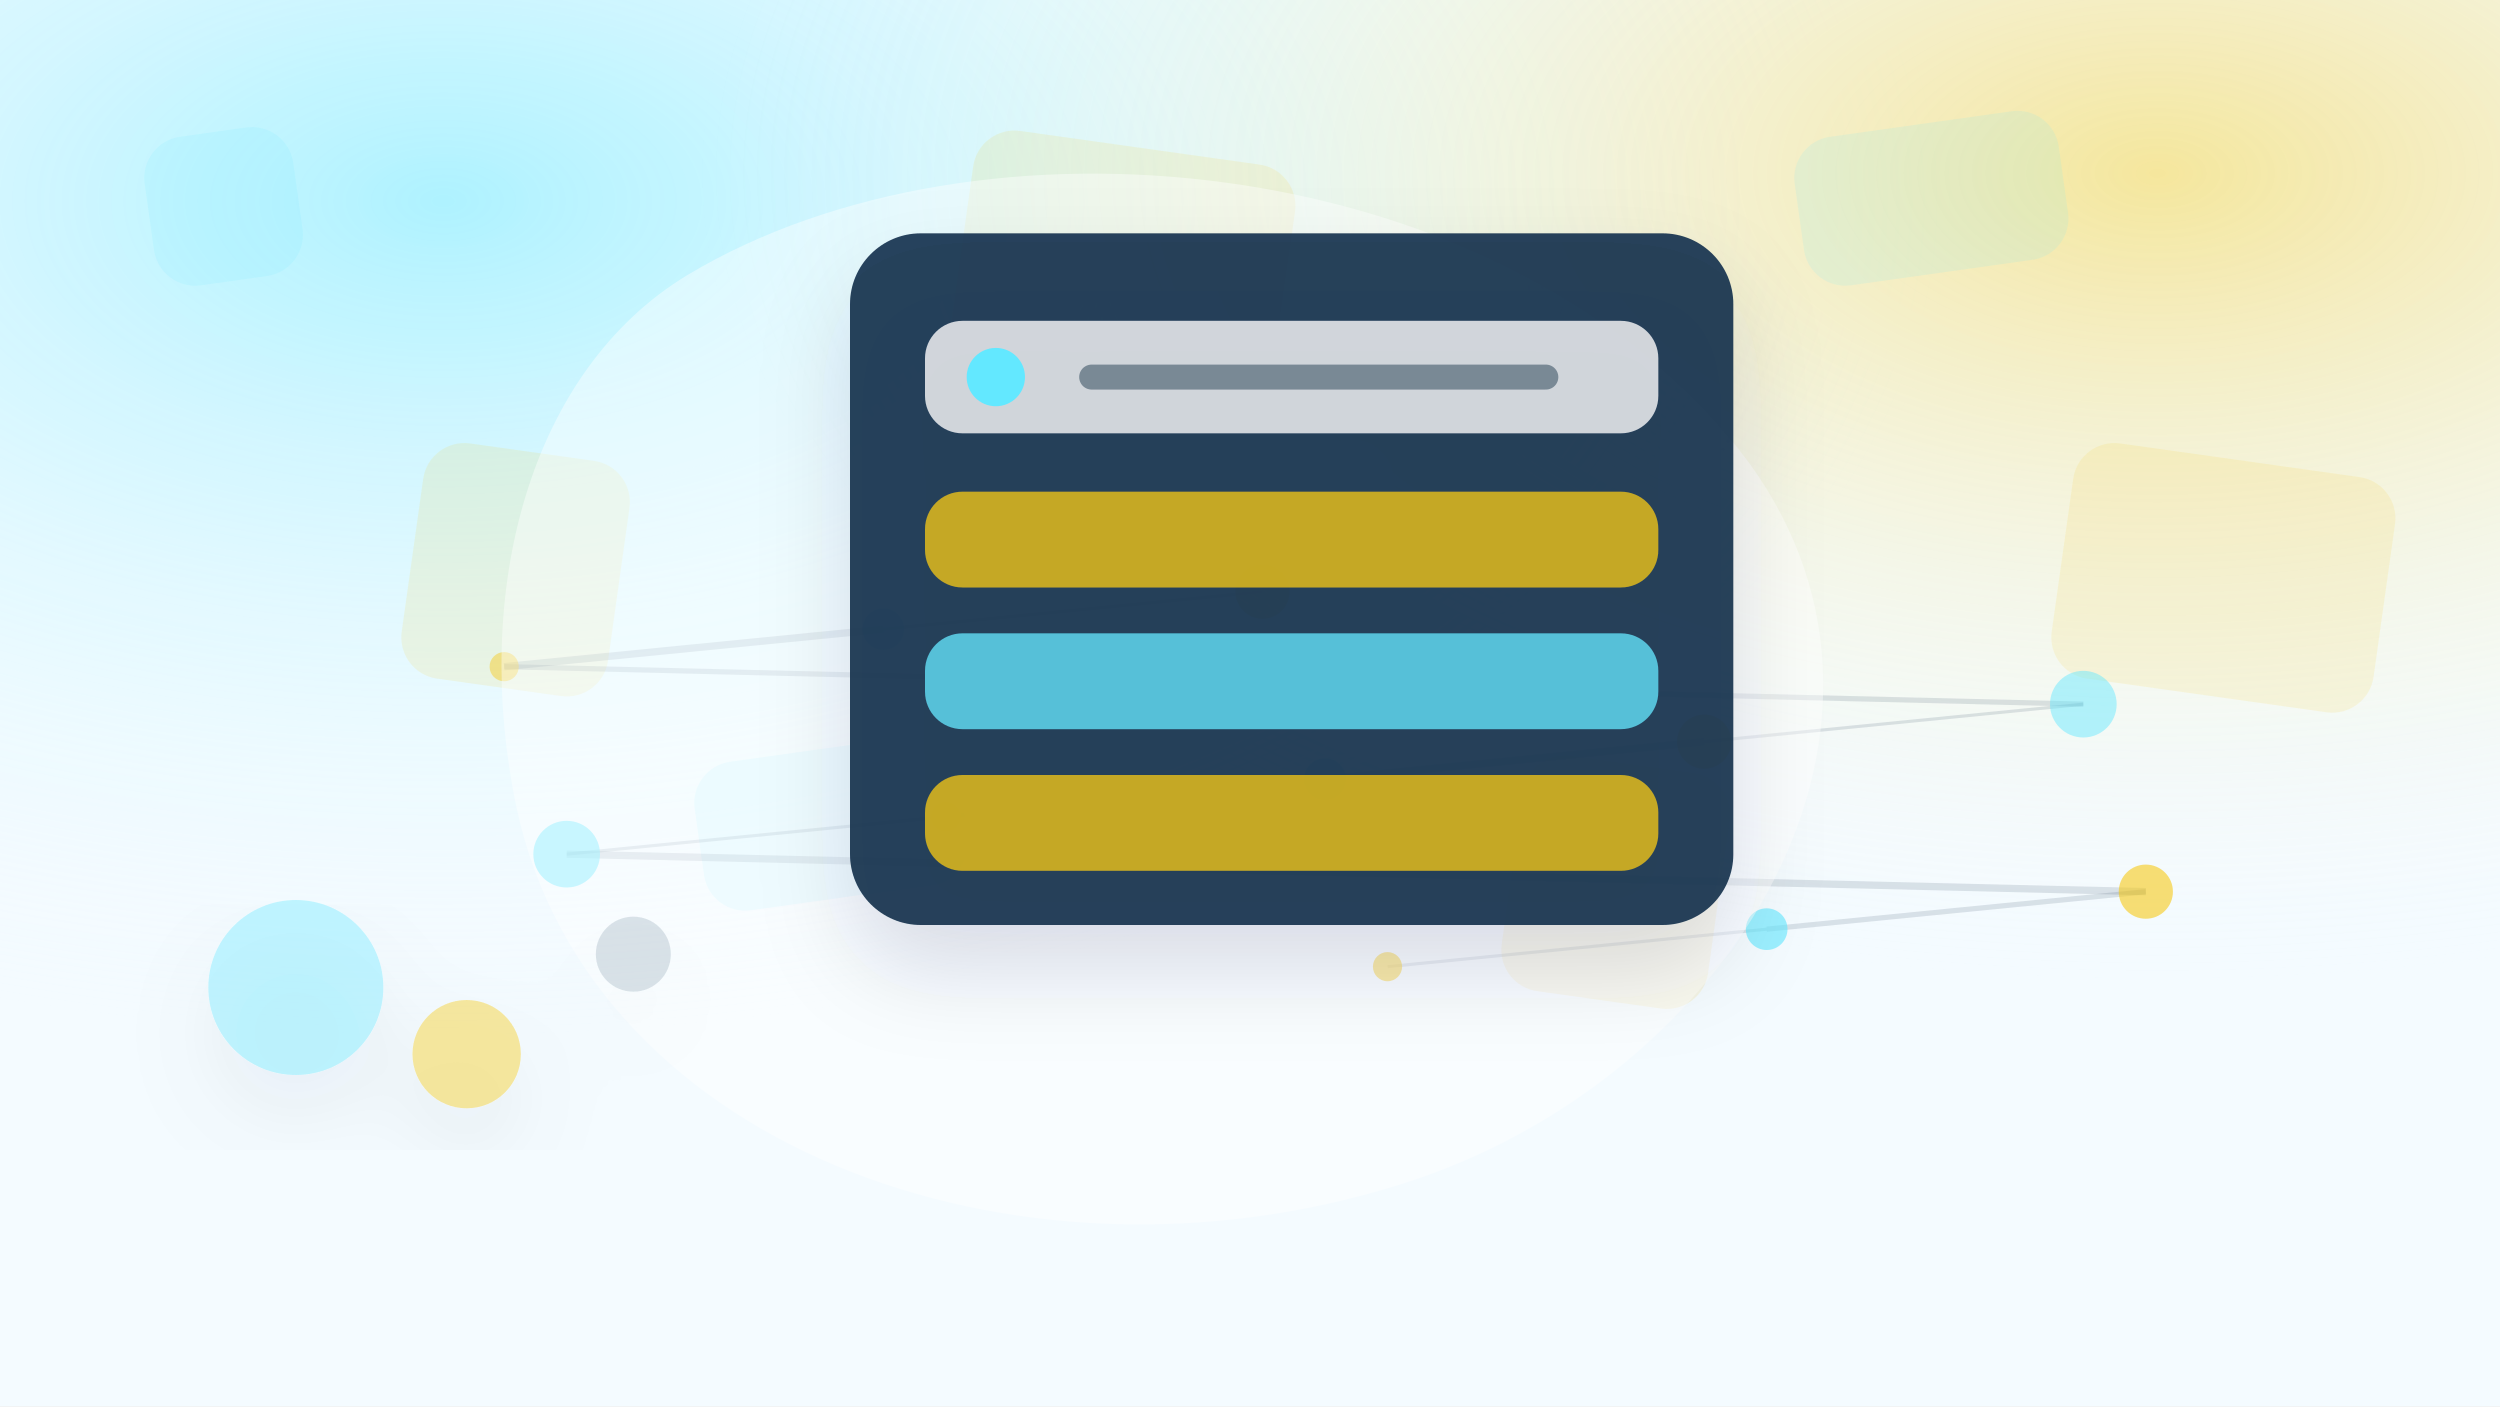
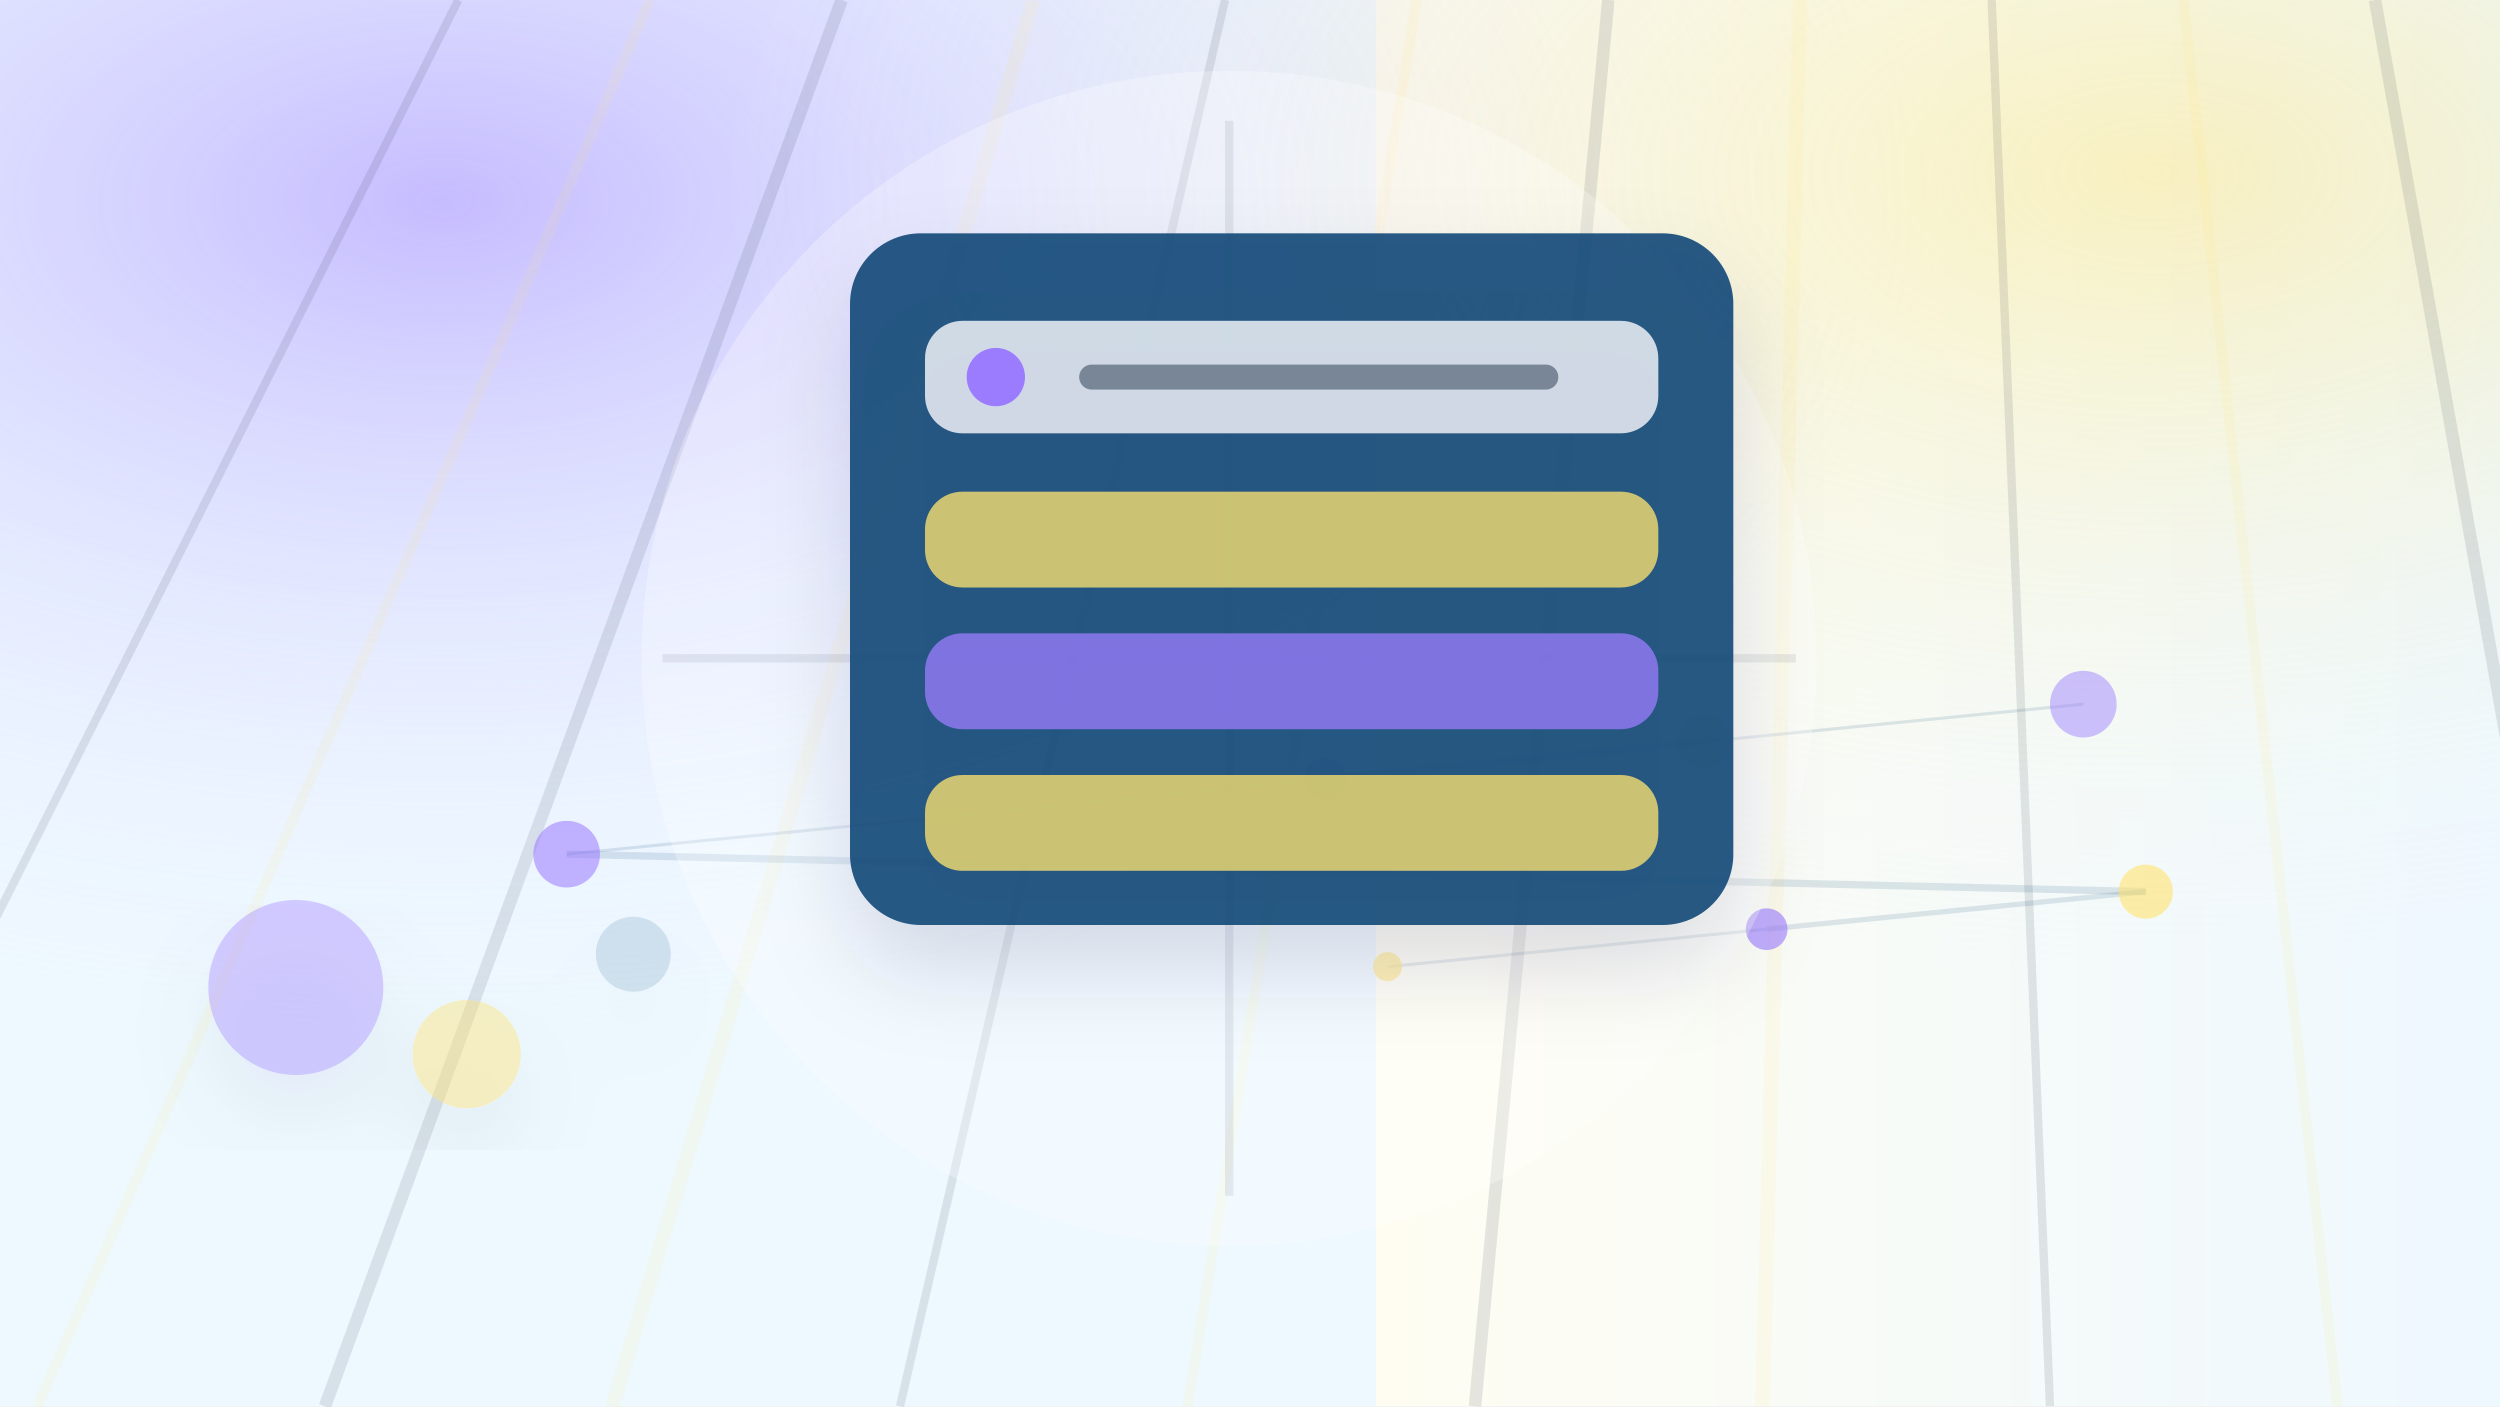
<svg xmlns="http://www.w3.org/2000/svg" width="1200" height="675" viewBox="0 0 1200 675" role="img" aria-labelledby="title desc">
  <defs>
    <radialGradient id="g1" cx="18%" cy="14%" r="60%">
-       <stop stop-color="#63e8ff" stop-opacity=".48" />
-       <stop offset="1" stop-color="#f4fbff" stop-opacity="0" />
+       <stop stop-color="#9b7cff" stop-opacity=".48" />
+       <stop offset="1" stop-color="#eef8ff" stop-opacity="0" />
    </radialGradient>
    <radialGradient id="g2" cx="86%" cy="12%" r="58%">
-       <stop stop-color="#f6c915" stop-opacity=".42" />
-       <stop offset="1" stop-color="#f4fbff" stop-opacity="0" />
+       <stop stop-color="#ffe36e" stop-opacity=".42" />
+       <stop offset="1" stop-color="#eef8ff" stop-opacity="0" />
    </radialGradient>
    <linearGradient id="split" x1="0" x2="1">
-       <stop stop-color="#f4fbff" />
-       <stop offset=".55" stop-color="#f4fbff" />
+       <stop stop-color="#eef8ff" />
+       <stop offset=".55" stop-color="#eef8ff" />
      <stop offset=".55" stop-color="#fffdf2" />
      <stop offset="1" stop-color="#eef8ff" />
    </linearGradient>
    <filter id="shadow" x="-20%" y="-20%" width="140%" height="140%">
      <feDropShadow dx="0" dy="22" stdDeviation="22" flood-color="#12213a" flood-opacity=".14" />
    </filter>
  </defs>
-   <rect width="1200" height="675" fill="#f4fbff" />
+   <rect width="1200" height="675" fill="url(#split)" />
  <rect width="1200" height="675" fill="url(#g1)" />
  <rect width="1200" height="675" fill="url(#g2)" />
  <g opacity=".9">
-     <rect x="70" y="64" width="72" height="72" rx="20" fill="#63e8ff" opacity=".13" transform="rotate(-8 100 90)" />
-     <rect x="202" y="214" width="100" height="114" rx="20" fill="#f6c915" opacity=".13" transform="rotate(8 232 240)" />
-     <rect x="334" y="364" width="128" height="72" rx="20" fill="#63e8ff" opacity=".13" transform="rotate(-8 364 390)" />
-     <rect x="466" y="64" width="156" height="114" rx="20" fill="#f6c915" opacity=".13" transform="rotate(8 496 90)" />
-     <rect x="598" y="214" width="72" height="72" rx="20" fill="#63e8ff" opacity=".13" transform="rotate(-8 628 240)" />
-     <rect x="730" y="364" width="100" height="114" rx="20" fill="#f6c915" opacity=".13" transform="rotate(8 760 390)" />
-     <rect x="862" y="64" width="128" height="72" rx="20" fill="#63e8ff" opacity=".13" transform="rotate(-8 892 90)" />
-     <rect x="994" y="214" width="156" height="114" rx="20" fill="#f6c915" opacity=".13" transform="rotate(8 1024 240)" />
+     <path d="M-120 675  220 0" stroke="#12213a" stroke-opacity=".12" stroke-width="4" />
+     <path d="M18 675  312 0" stroke="#ffe36e" stroke-opacity=".12" stroke-width="5" />
+     <path d="M156 675  404 0" stroke="#12213a" stroke-opacity=".12" stroke-width="6" />
+     <path d="M294 675  496 0" stroke="#ffe36e" stroke-opacity=".12" stroke-width="7" />
+     <path d="M432 675  588 0" stroke="#12213a" stroke-opacity=".12" stroke-width="4" />
+     <path d="M570 675  680 0" stroke="#ffe36e" stroke-opacity=".12" stroke-width="5" />
+     <path d="M708 675  772 0" stroke="#12213a" stroke-opacity=".12" stroke-width="6" />
+     <path d="M846 675  864 0" stroke="#ffe36e" stroke-opacity=".12" stroke-width="7" />
+     <path d="M984 675  956 0" stroke="#12213a" stroke-opacity=".12" stroke-width="4" />
+     <path d="M1122 675  1048 0" stroke="#ffe36e" stroke-opacity=".12" stroke-width="5" />
+     <path d="M1260 675  1140 0" stroke="#12213a" stroke-opacity=".12" stroke-width="6" />
  </g>
  <g>
-     <line x1="666" y1="464" x2="848" y2="446" stroke="#17324f" stroke-opacity=".13" stroke-width="1.5" />
-     <line x1="848" y1="446" x2="1030" y2="428" stroke="#17324f" stroke-opacity=".13" stroke-width="2.5" />
-     <line x1="1030" y1="428" x2="272" y2="410" stroke="#17324f" stroke-opacity=".13" stroke-width="3.5" />
-     <line x1="272" y1="410" x2="454" y2="392" stroke="#17324f" stroke-opacity=".13" stroke-width="1.5" />
-     <line x1="454" y1="392" x2="636" y2="374" stroke="#17324f" stroke-opacity=".13" stroke-width="2.5" />
-     <line x1="636" y1="374" x2="818" y2="356" stroke="#17324f" stroke-opacity=".13" stroke-width="3.5" />
-     <line x1="818" y1="356" x2="1000" y2="338" stroke="#17324f" stroke-opacity=".13" stroke-width="1.5" />
-     <line x1="1000" y1="338" x2="242" y2="320" stroke="#17324f" stroke-opacity=".13" stroke-width="2.5" />
-     <line x1="242" y1="320" x2="424" y2="302" stroke="#17324f" stroke-opacity=".13" stroke-width="3.5" />
-     <line x1="424" y1="302" x2="606" y2="284" stroke="#17324f" stroke-opacity=".13" stroke-width="1.5" />
-     <circle cx="666" cy="464" r="7" fill="#f6c915" opacity="0.64" />
-     <circle cx="848" cy="446" r="10" fill="#63e8ff" opacity="0.615" />
-     <circle cx="1030" cy="428" r="13" fill="#f6c915" opacity="0.59" />
-     <circle cx="272" cy="410" r="16" fill="#63e8ff" opacity="0.565" />
-     <circle cx="454" cy="392" r="7" fill="#f6c915" opacity="0.54" />
-     <circle cx="636" cy="374" r="10" fill="#63e8ff" opacity="0.515" />
-     <circle cx="818" cy="356" r="13" fill="#f6c915" opacity="0.49" />
-     <circle cx="1000" cy="338" r="16" fill="#63e8ff" opacity="0.465" />
-     <circle cx="242" cy="320" r="7" fill="#f6c915" opacity="0.44" />
-     <circle cx="424" cy="302" r="10" fill="#63e8ff" opacity="0.415" />
-     <circle cx="606" cy="284" r="13" fill="#f6c915" opacity="0.39" />
+     <line x1="666" y1="464" x2="848" y2="446" stroke="#164b7a" stroke-opacity=".13" stroke-width="1.5" />
+     <line x1="848" y1="446" x2="1030" y2="428" stroke="#164b7a" stroke-opacity=".13" stroke-width="2.5" />
+     <line x1="1030" y1="428" x2="272" y2="410" stroke="#164b7a" stroke-opacity=".13" stroke-width="3.5" />
+     <line x1="272" y1="410" x2="454" y2="392" stroke="#164b7a" stroke-opacity=".13" stroke-width="1.5" />
+     <line x1="454" y1="392" x2="636" y2="374" stroke="#164b7a" stroke-opacity=".13" stroke-width="2.5" />
+     <line x1="636" y1="374" x2="818" y2="356" stroke="#164b7a" stroke-opacity=".13" stroke-width="3.5" />
+     <line x1="818" y1="356" x2="1000" y2="338" stroke="#164b7a" stroke-opacity=".13" stroke-width="1.5" />
+     <circle cx="666" cy="464" r="7" fill="#ffe36e" opacity="0.64" />
+     <circle cx="848" cy="446" r="10" fill="#9b7cff" opacity="0.615" />
+     <circle cx="1030" cy="428" r="13" fill="#ffe36e" opacity="0.59" />
+     <circle cx="272" cy="410" r="16" fill="#9b7cff" opacity="0.565" />
+     <circle cx="454" cy="392" r="7" fill="#ffe36e" opacity="0.54" />
+     <circle cx="636" cy="374" r="10" fill="#9b7cff" opacity="0.515" />
+     <circle cx="818" cy="356" r="13" fill="#ffe36e" opacity="0.49" />
+     <circle cx="1000" cy="338" r="16" fill="#9b7cff" opacity="0.465" />
  </g>
  <g transform="translate(-300 0)">
-     <path d="M630 132C770 48 1014 72 1130 210c108 128 8 302-150 356-184 62-396-12-432-178-22-104 6-210 82-256Z" fill="#fff" opacity=".42" />
+     <circle cx="890" cy="316" r="282" fill="#fff" opacity=".28" />
+     <path d="M618 316h544M890 58v516" stroke="#12213a" stroke-opacity=".08" stroke-width="4" />
  </g>
  <g transform="translate(-300 0)" filter="url(#shadow)">
    <g transform="translate(708 112)">
-       <rect x="0" y="0" width="424" height="332" rx="34" fill="#17324f" opacity=".92" />
+       <rect x="0" y="0" width="424" height="332" rx="34" fill="#164b7a" opacity=".92" />
      <rect x="36" y="42" width="352" height="54" rx="18" fill="#fff" opacity=".78" />
-       <circle cx="70" cy="69" r="14" fill="#63e8ff" />
-       <path d="M116 69h218" stroke="#102d40" stroke-width="12" stroke-linecap="round" opacity=".45" />
-       <rect x="36" y="124" width="352" height="46" rx="18" fill="#f6c915" opacity=".76" />
-       <rect x="36" y="192" width="352" height="46" rx="18" fill="#63e8ff" opacity=".76" />
-       <rect x="36" y="260" width="352" height="46" rx="18" fill="#f6c915" opacity=".76" />
+       <circle cx="70" cy="69" r="14" fill="#9b7cff" />
+       <path d="M116 69h218" stroke="#12213a" stroke-width="12" stroke-linecap="round" opacity=".45" />
+       <rect x="36" y="124" width="352" height="46" rx="18" fill="#ffe36e" opacity=".76" />
+       <rect x="36" y="192" width="352" height="46" rx="18" fill="#9b7cff" opacity=".76" />
+       <rect x="36" y="260" width="352" height="46" rx="18" fill="#ffe36e" opacity=".76" />
    </g>
  </g>
  <g filter="url(#shadow)" opacity=".82">
-     <circle cx="142" cy="474" r="42" fill="#63e8ff" opacity=".44" />
-     <circle cx="224" cy="506" r="26" fill="#f6c915" opacity=".5" />
-     <circle cx="304" cy="458" r="18" fill="#17324f" opacity=".16" />
+     <circle cx="142" cy="474" r="42" fill="#9b7cff" opacity=".44" />
+     <circle cx="224" cy="506" r="26" fill="#ffe36e" opacity=".5" />
+     <circle cx="304" cy="458" r="18" fill="#164b7a" opacity=".16" />
  </g>
</svg>
